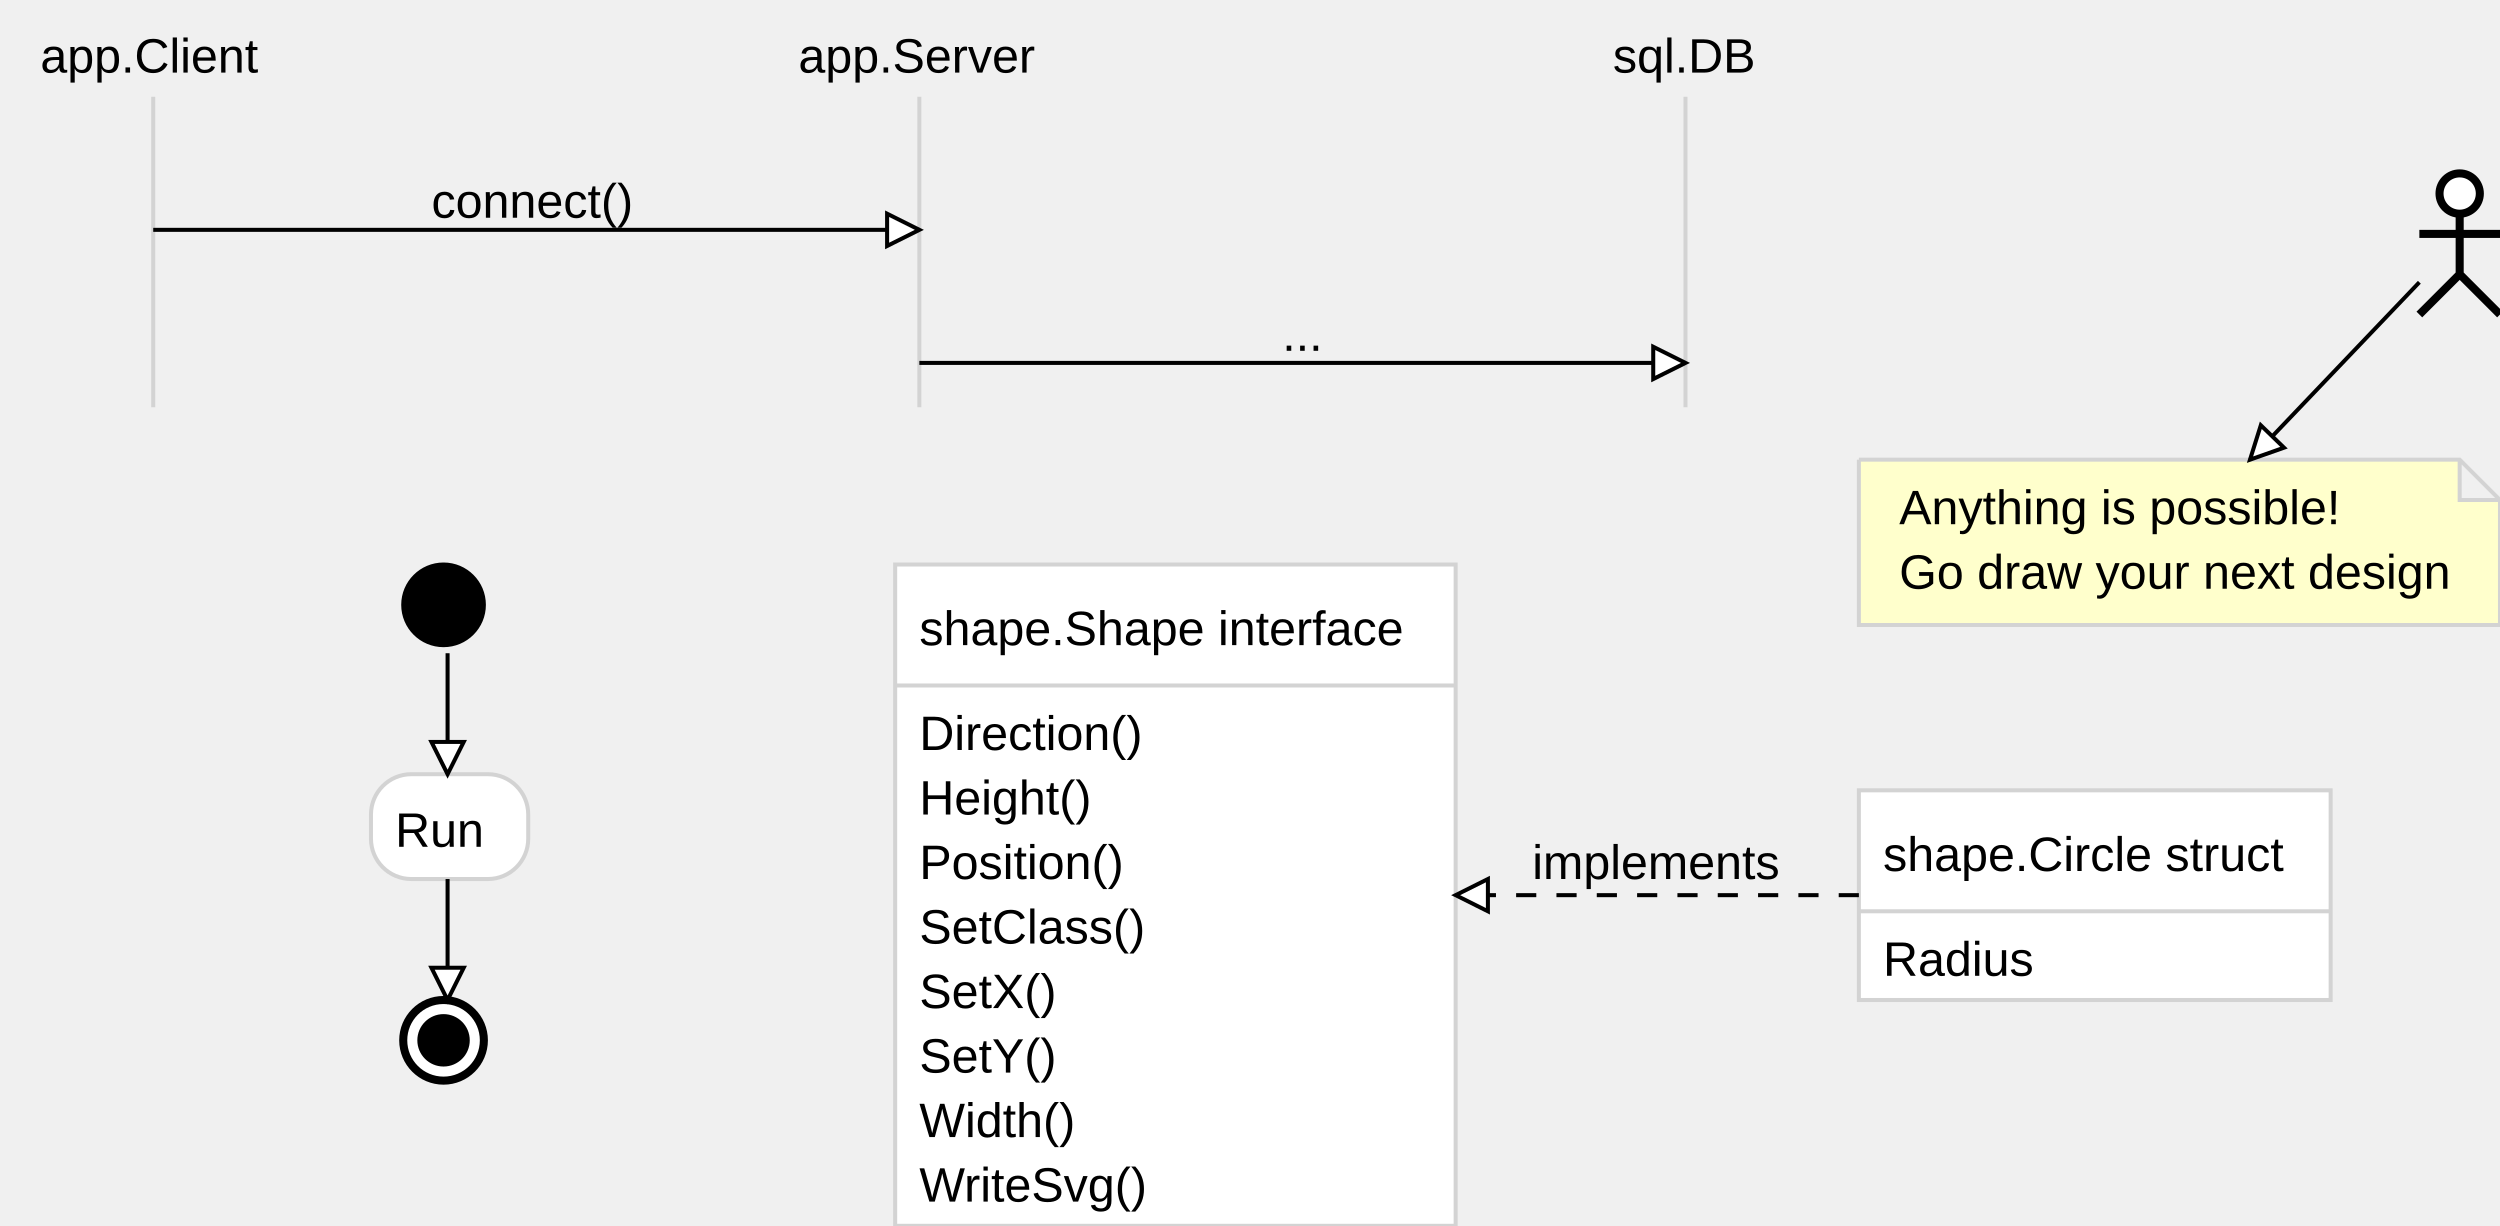
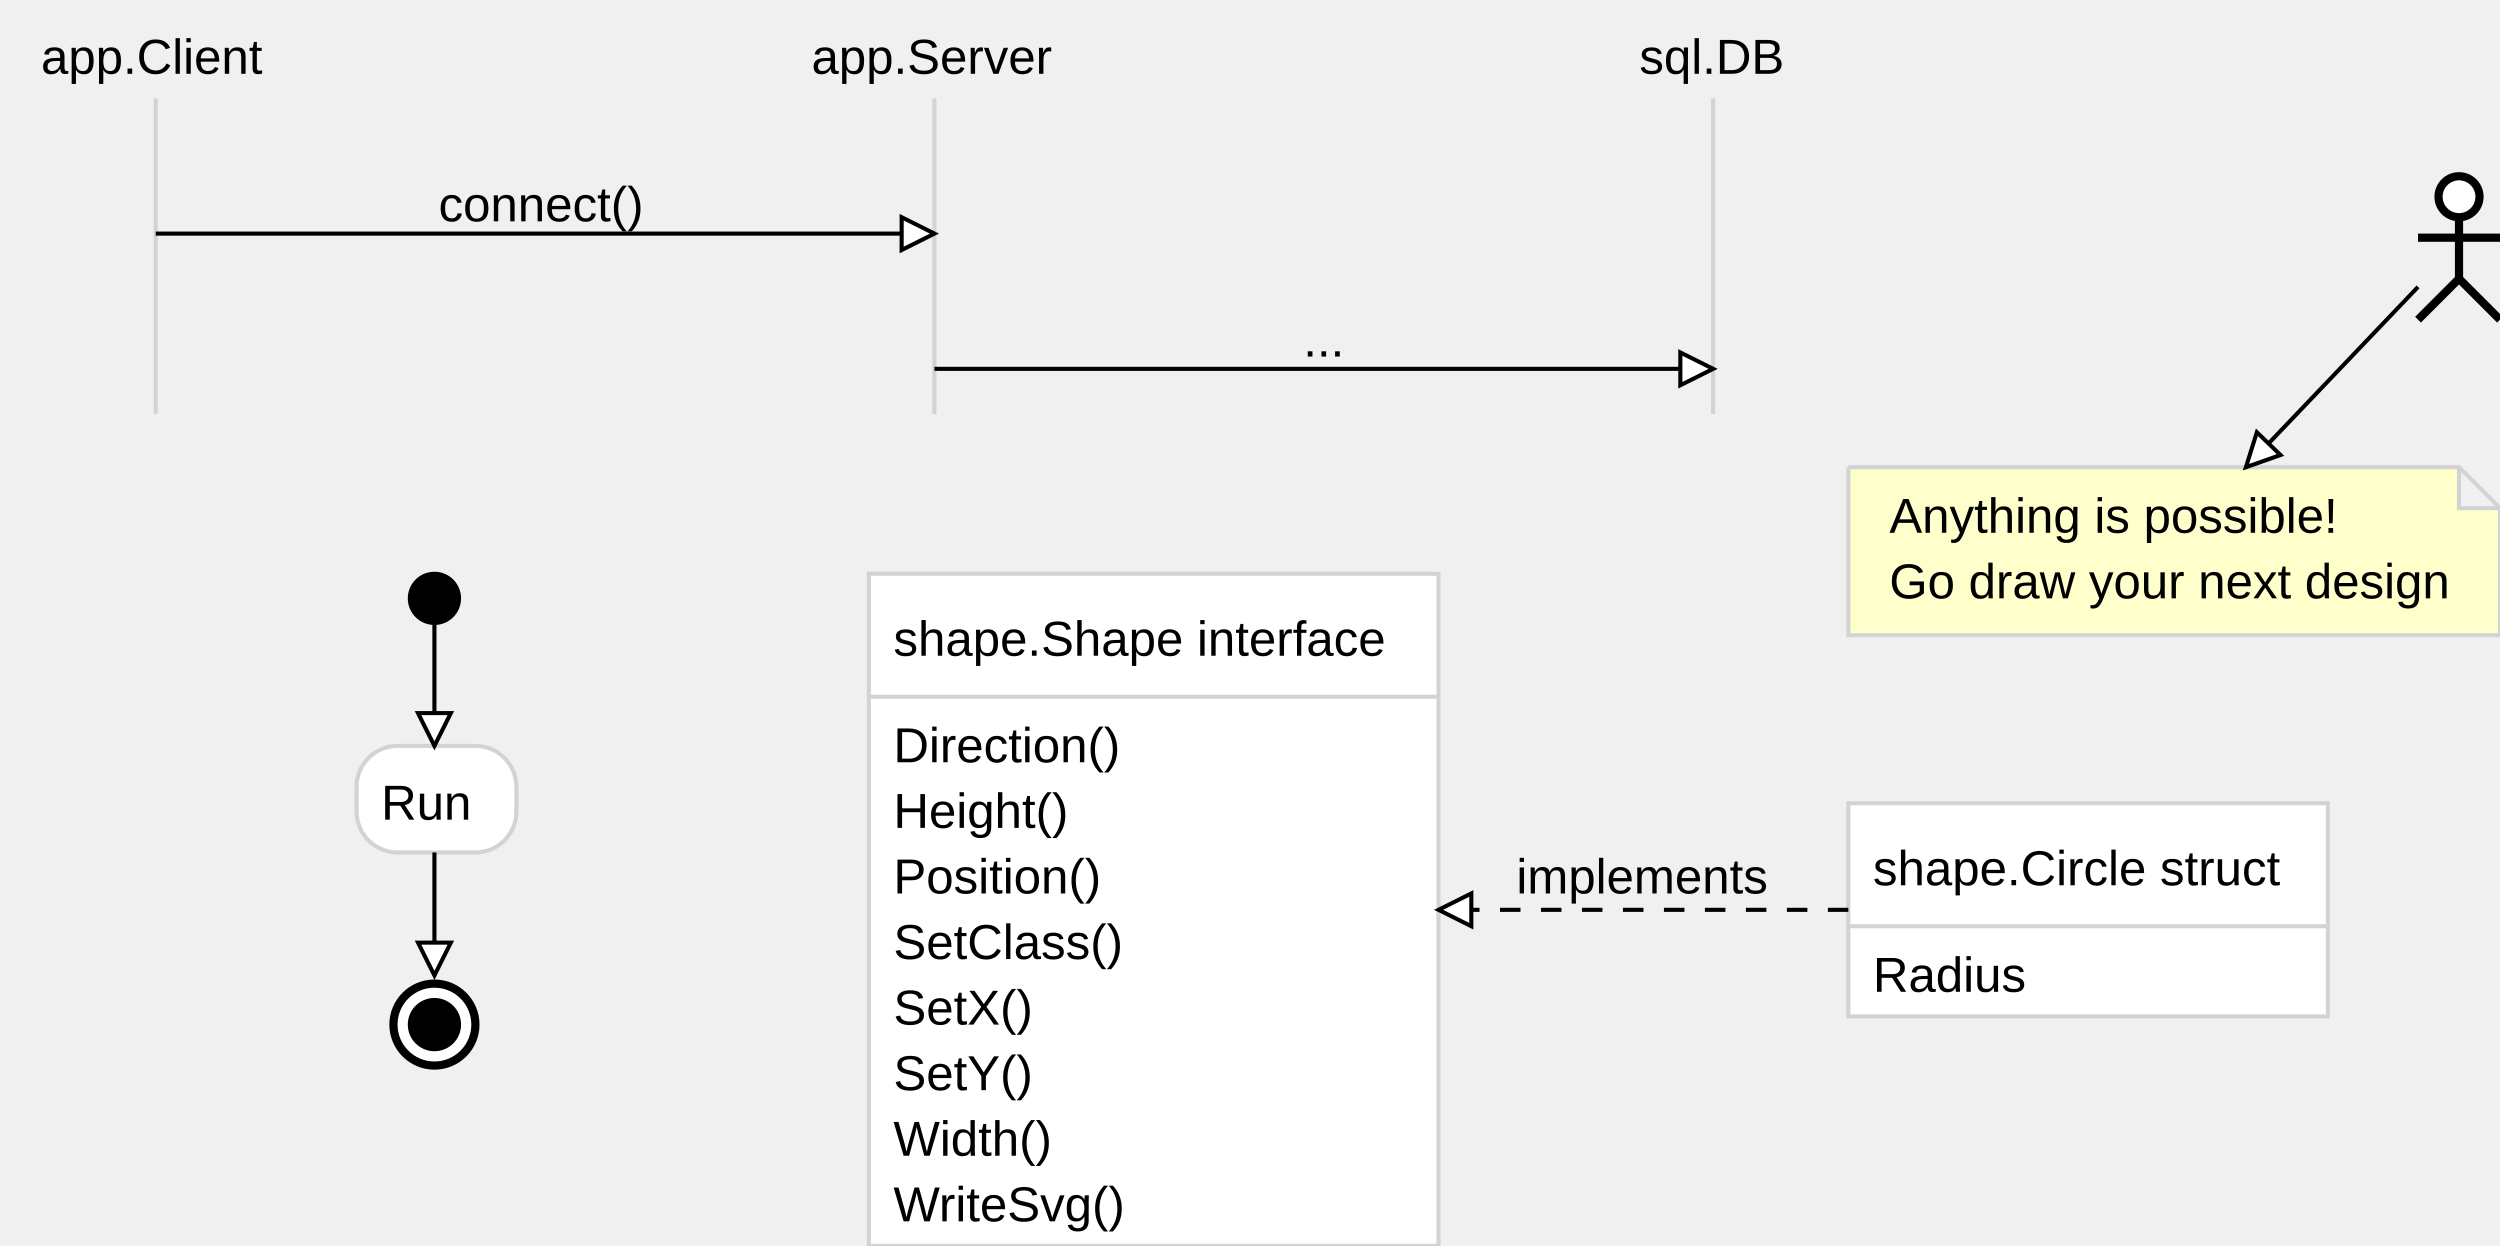
- <svg xmlns="http://www.w3.org/2000/svg" width="620" height="304" font-family="Arial, Helvetica, sans-serif">
-   <circle stroke="black" cx="110" cy="150" r="10" />\n
- <rect stroke="#d3d3d3" fill="#ffffff" rx="10" ry="10" x="92" y="192" width="39" height="26" />
-   <text font-family="Arial,Helvetica,sans-serif" font-size="12px" x="98" y="210">Run</text>
-   <circle stroke="black" stroke-width="2" fill="#ffffff" cx="110" cy="258" r="10" />\n<circle stroke="black" cx="110" cy="258" r="6" />\n
- <path stroke="black" d="M111,162 L111,192" />
-   <g transform="rotate(90 111 192)">
-     <path stroke="black" fill="#ffffff" d="M111,192 l-8,-4 l 0,8 Z" />
+ <svg xmlns="http://www.w3.org/2000/svg" width="610" height="304" font-family="Arial, Helvetica, sans-serif">
+   <circle stroke="black" cx="106" cy="146" r="6" />\n
+ <rect stroke="#d3d3d3" fill="#ffffff" rx="10" ry="10" x="87" y="182" width="39" height="26" />
+   <text font-family="Arial,Helvetica,sans-serif" font-size="12px" x="93" y="200">Run</text>
+   <circle stroke="black" stroke-width="2" fill="#ffffff" cx="106" cy="250" r="10" />\n<circle stroke="black" cx="106" cy="250" r="6" />\n
+ <path stroke="black" d="M106,152 L106,182" />
+   <g transform="rotate(90 106 182)">
+     <path stroke="black" fill="#ffffff" d="M106,182 l-8,-4 l 0,8 Z" />
  </g>
-   <path stroke="black" d="M111,218 L111,248" />
-   <g transform="rotate(90 111 248)">
-     <path stroke="black" fill="#ffffff" d="M111,248 l-8,-4 l 0,8 Z" />
+   <path stroke="black" d="M106,208 L106,238" />
+   <g transform="rotate(90 106 238)">
+     <path stroke="black" fill="#ffffff" d="M106,238 l-8,-4 l 0,8 Z" />
  </g>
-   <rect stroke="#d3d3d3" fill="#ffffff" x="222" y="140" width="139" height="164" />
-   <line stroke="#d3d3d3" x1="222" y1="170" x2="361" y2="170" />
-   <text font-family="Arial,Helvetica,sans-serif" font-size="12px" x="228" y="186">Direction()</text>
-   <text font-family="Arial,Helvetica,sans-serif" font-size="12px" x="228" y="202">Height()</text>
-   <text font-family="Arial,Helvetica,sans-serif" font-size="12px" x="228" y="218">Position()</text>
-   <text font-family="Arial,Helvetica,sans-serif" font-size="12px" x="228" y="234">SetClass()</text>
-   <text font-family="Arial,Helvetica,sans-serif" font-size="12px" x="228" y="250">SetX()</text>
-   <text font-family="Arial,Helvetica,sans-serif" font-size="12px" x="228" y="266">SetY()</text>
-   <text font-family="Arial,Helvetica,sans-serif" font-size="12px" x="228" y="282">Width()</text>
-   <text font-family="Arial,Helvetica,sans-serif" font-size="12px" x="228" y="298">WriteSvg()</text>
-   <text font-family="Arial,Helvetica,sans-serif" font-size="12px" x="228" y="160">shape.Shape interface</text>
-   <rect stroke="#d3d3d3" fill="#ffffff" x="461" y="196" width="117" height="52" />
-   <line stroke="#d3d3d3" x1="461" y1="226" x2="578" y2="226" />
-   <text font-family="Arial,Helvetica,sans-serif" font-size="12px" x="467" y="242">Radius</text>
-   <text font-family="Arial,Helvetica,sans-serif" font-size="12px" x="467" y="216">shape.Circle struct</text>
-   <path stroke="black" stroke-dasharray="5,5,5" d="M461,222 L361,222" />
-   <g transform="rotate(180 361 222)">
-     <path stroke="black" fill="#ffffff" d="M361,222 l-8,-4 l 0,8 Z" />
+   <rect stroke="#d3d3d3" fill="#ffffff" x="212" y="140" width="139" height="164" />
+   <line stroke="#d3d3d3" x1="212" y1="170" x2="351" y2="170" />
+   <text font-family="Arial,Helvetica,sans-serif" font-size="12px" x="218" y="186">Direction()</text>
+   <text font-family="Arial,Helvetica,sans-serif" font-size="12px" x="218" y="202">Height()</text>
+   <text font-family="Arial,Helvetica,sans-serif" font-size="12px" x="218" y="218">Position()</text>
+   <text font-family="Arial,Helvetica,sans-serif" font-size="12px" x="218" y="234">SetClass()</text>
+   <text font-family="Arial,Helvetica,sans-serif" font-size="12px" x="218" y="250">SetX()</text>
+   <text font-family="Arial,Helvetica,sans-serif" font-size="12px" x="218" y="266">SetY()</text>
+   <text font-family="Arial,Helvetica,sans-serif" font-size="12px" x="218" y="282">Width()</text>
+   <text font-family="Arial,Helvetica,sans-serif" font-size="12px" x="218" y="298">WriteSvg()</text>
+   <text font-family="Arial,Helvetica,sans-serif" font-size="12px" x="218" y="160">shape.Shape interface</text>
+   <rect stroke="#d3d3d3" fill="#ffffff" x="451" y="196" width="117" height="52" />
+   <line stroke="#d3d3d3" x1="451" y1="226" x2="568" y2="226" />
+   <text font-family="Arial,Helvetica,sans-serif" font-size="12px" x="457" y="242">Radius</text>
+   <text font-family="Arial,Helvetica,sans-serif" font-size="12px" x="457" y="216">shape.Circle struct</text>
+   <path stroke="black" stroke-dasharray="5,5,5" d="M451,222 L351,222" />
+   <g transform="rotate(180 351 222)">
+     <path stroke="black" fill="#ffffff" d="M351,222 l-8,-4 l 0,8 Z" />
  </g>
-   <text font-family="Arial,Helvetica,sans-serif" font-size="12px" x="380" y="218">implements</text>
-   <path stroke="#d3d3d3" fill="#ffffcc" d="M461,114 v 41 h 159 v -31 l -10,-10 L 461,114 M620,124 h -10 v -10" />
-   <text font-family="Arial,Helvetica,sans-serif" font-size="12px" x="471" y="130">Anything is possible!</text>
-   <text font-family="Arial,Helvetica,sans-serif" font-size="12px" x="471" y="146">Go draw your next design</text>
-   <circle stroke="black" stroke-width="2" fill="#ffffff" cx="610" cy="48" r="5" />
-   <path stroke="black" stroke-width="2" fill="#ffffff" d="M610,53 l 0,15 m -10,-10 l 20,0 m -10,10 l -10,10 m 10,-10 l 10,10 Z" />
-   <path stroke="black" d="M600,70 L558,114" />
-   <g transform="rotate(134 558 114)">
-     <path stroke="black" fill="#ffffff" d="M558,114 l-8,-4 l 0,8 Z" />
+   <text font-family="Arial,Helvetica,sans-serif" font-size="12px" x="370" y="218">implements</text>
+   <path stroke="#d3d3d3" fill="#ffffcc" d="M451,114 v 41 h 159 v -31 l -10,-10 L 451,114 M610,124 h -10 v -10" />
+   <text font-family="Arial,Helvetica,sans-serif" font-size="12px" x="461" y="130">Anything is possible!</text>
+   <text font-family="Arial,Helvetica,sans-serif" font-size="12px" x="461" y="146">Go draw your next design</text>
+   <circle stroke="black" stroke-width="2" fill="#ffffff" cx="600" cy="48" r="5" />
+   <path stroke="black" stroke-width="2" fill="#ffffff" d="M600,53 l 0,15 m -10,-10 l 20,0 m -10,10 l -10,10 m 10,-10 l 10,10 Z" />
+   <path stroke="black" d="M590,70 L548,114" />
+   <g transform="rotate(134 548 114)">
+     <path stroke="black" fill="#ffffff" d="M548,114 l-8,-4 l 0,8 Z" />
  </g>
  <line stroke="#d3d3d3" x1="38" y1="24" x2="38" y2="101" />
  <text font-family="Arial,Helvetica,sans-serif" font-size="12px" x="10" y="18">app.Client</text>
  <line stroke="#d3d3d3" x1="228" y1="24" x2="228" y2="101" />
  <text font-family="Arial,Helvetica,sans-serif" font-size="12px" x="198" y="18">app.Server</text>
  <line stroke="#d3d3d3" x1="418" y1="24" x2="418" y2="101" />
  <text font-family="Arial,Helvetica,sans-serif" font-size="12px" x="400" y="18">sql.DB</text>
  <path stroke="black" d="M38,57 L228,57" />
  <g transform="rotate(0 228 57)">
    <path stroke="black" fill="#ffffff" d="M228,57 l-8,-4 l 0,8 Z" />
  </g>
  <text font-family="Arial,Helvetica,sans-serif" font-size="12px" x="107" y="54">connect()</text>
  <path stroke="black" d="M228,90 L418,90" />
  <g transform="rotate(0 418 90)">
    <path stroke="black" fill="#ffffff" d="M418,90 l-8,-4 l 0,8 Z" />
  </g>
  <text font-family="Arial,Helvetica,sans-serif" font-size="12px" x="318" y="87">...</text>
</svg>
